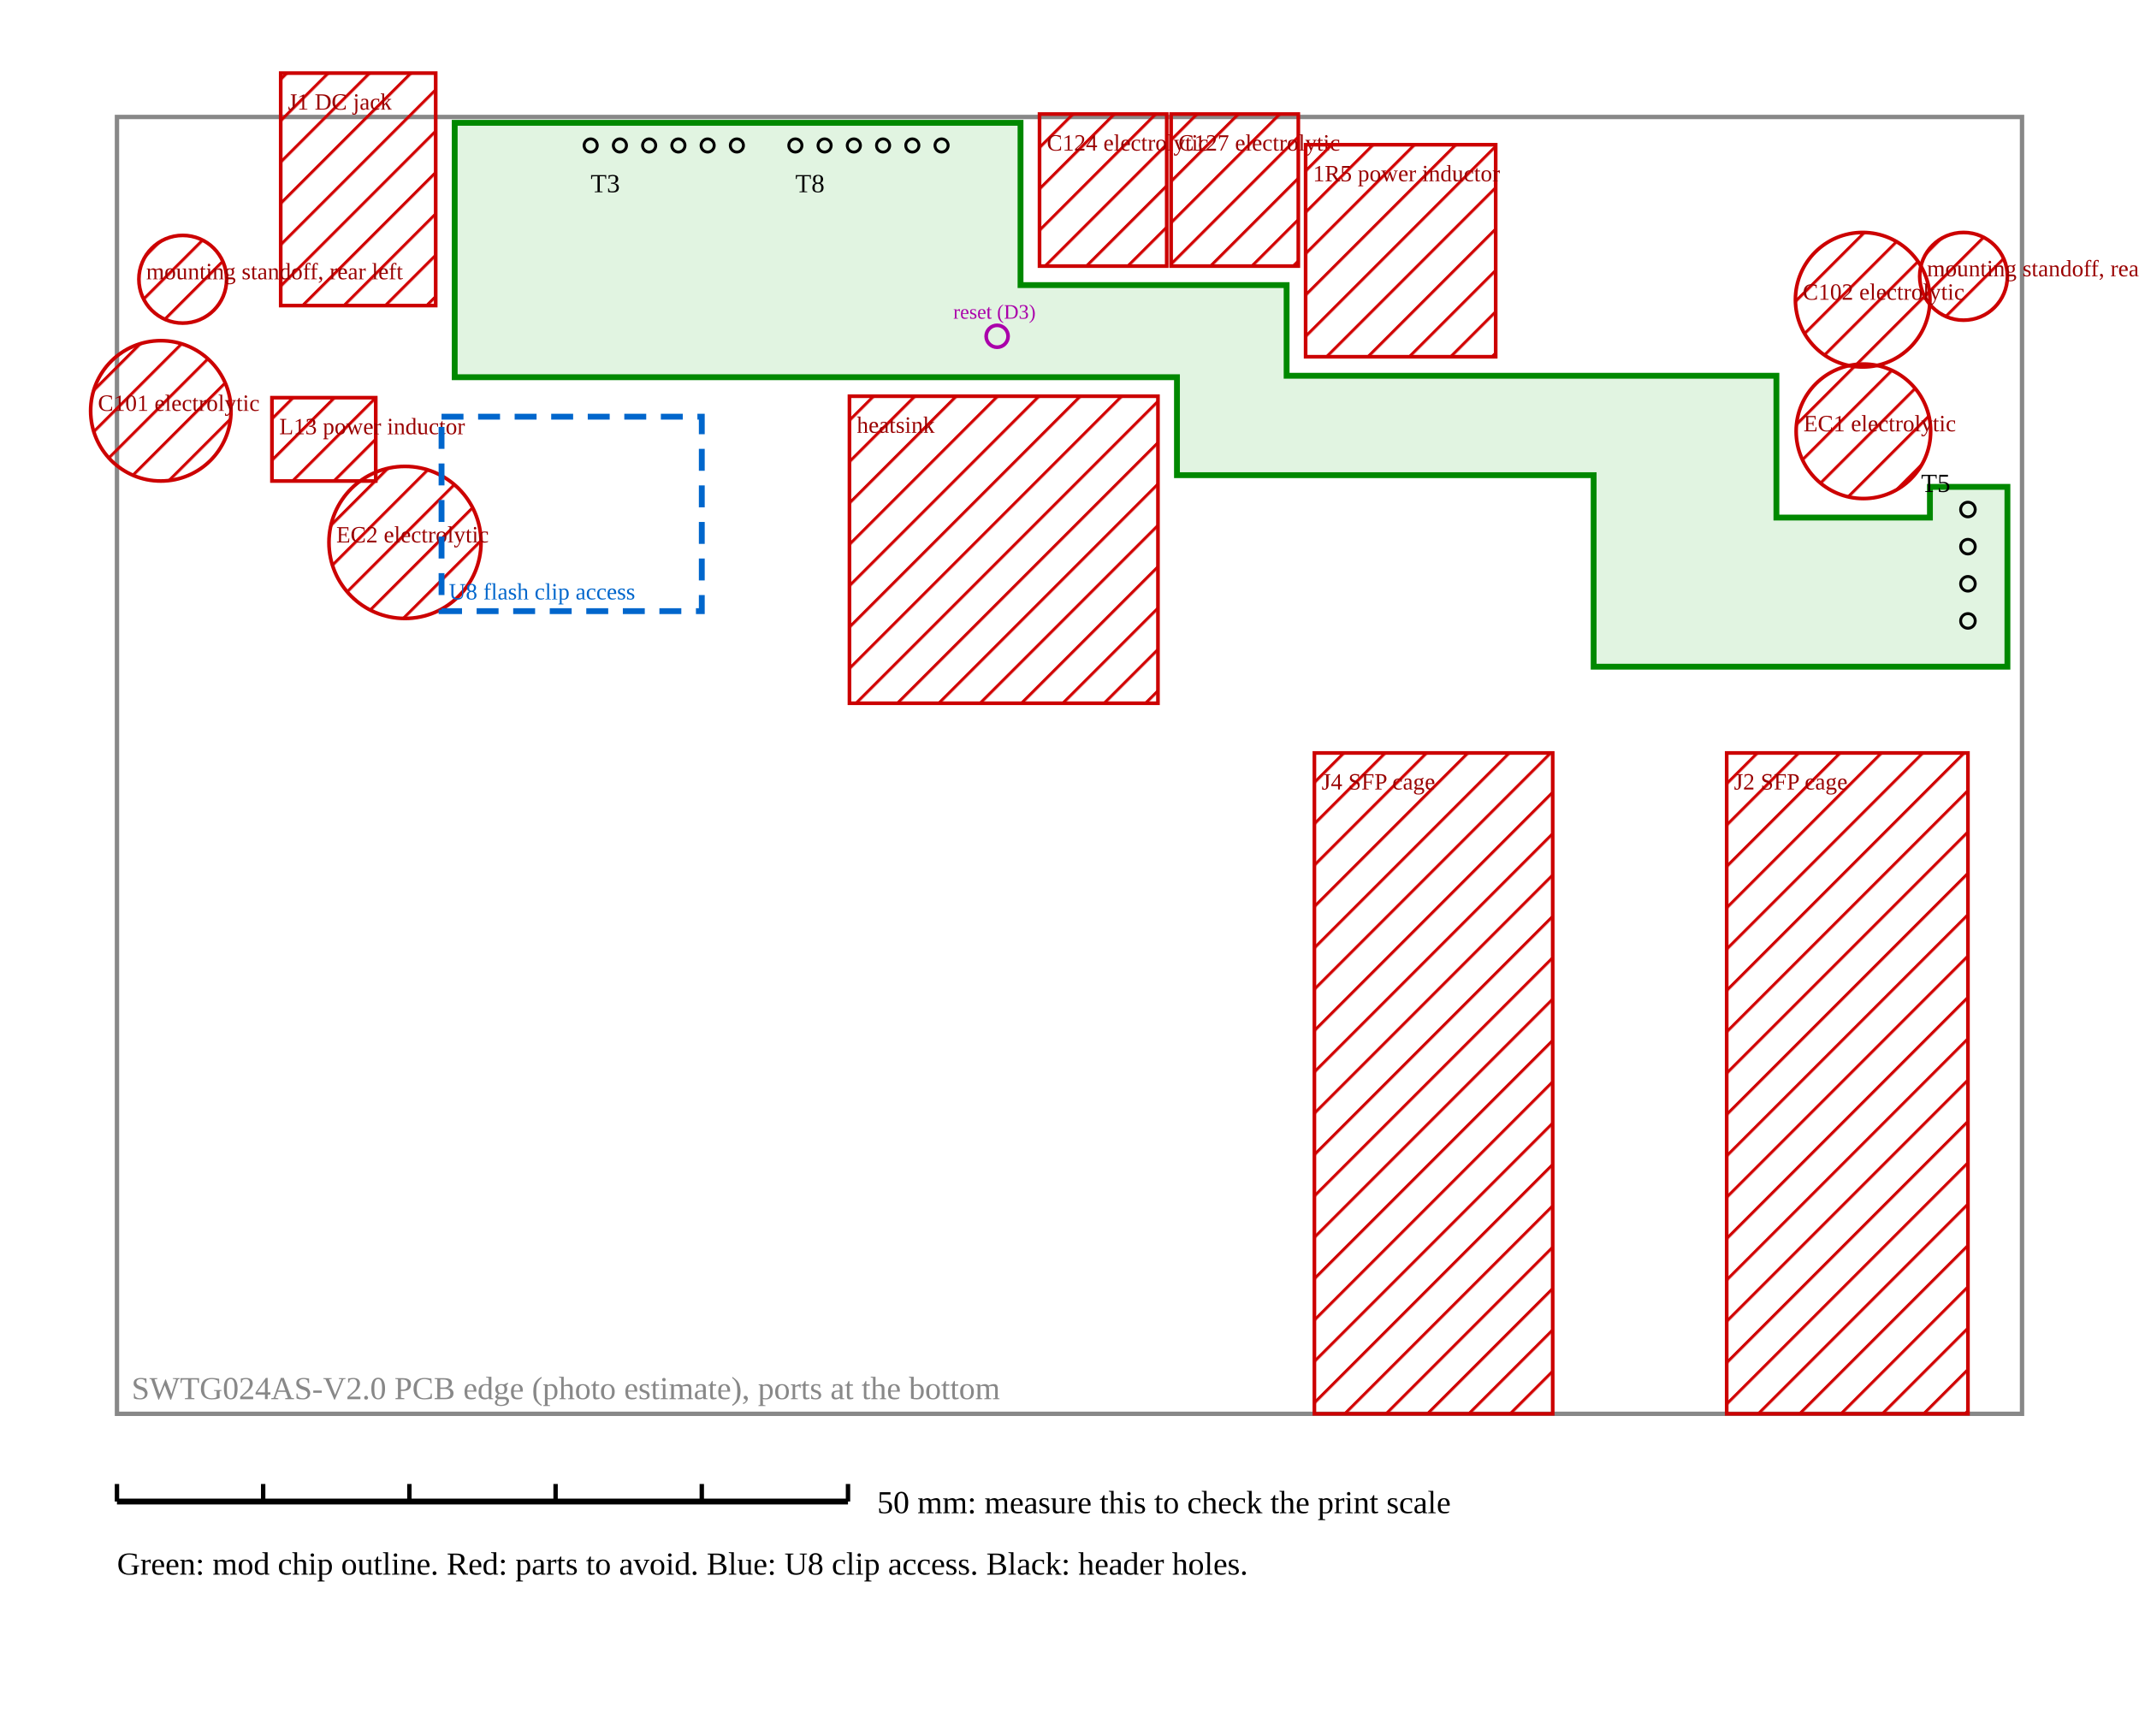
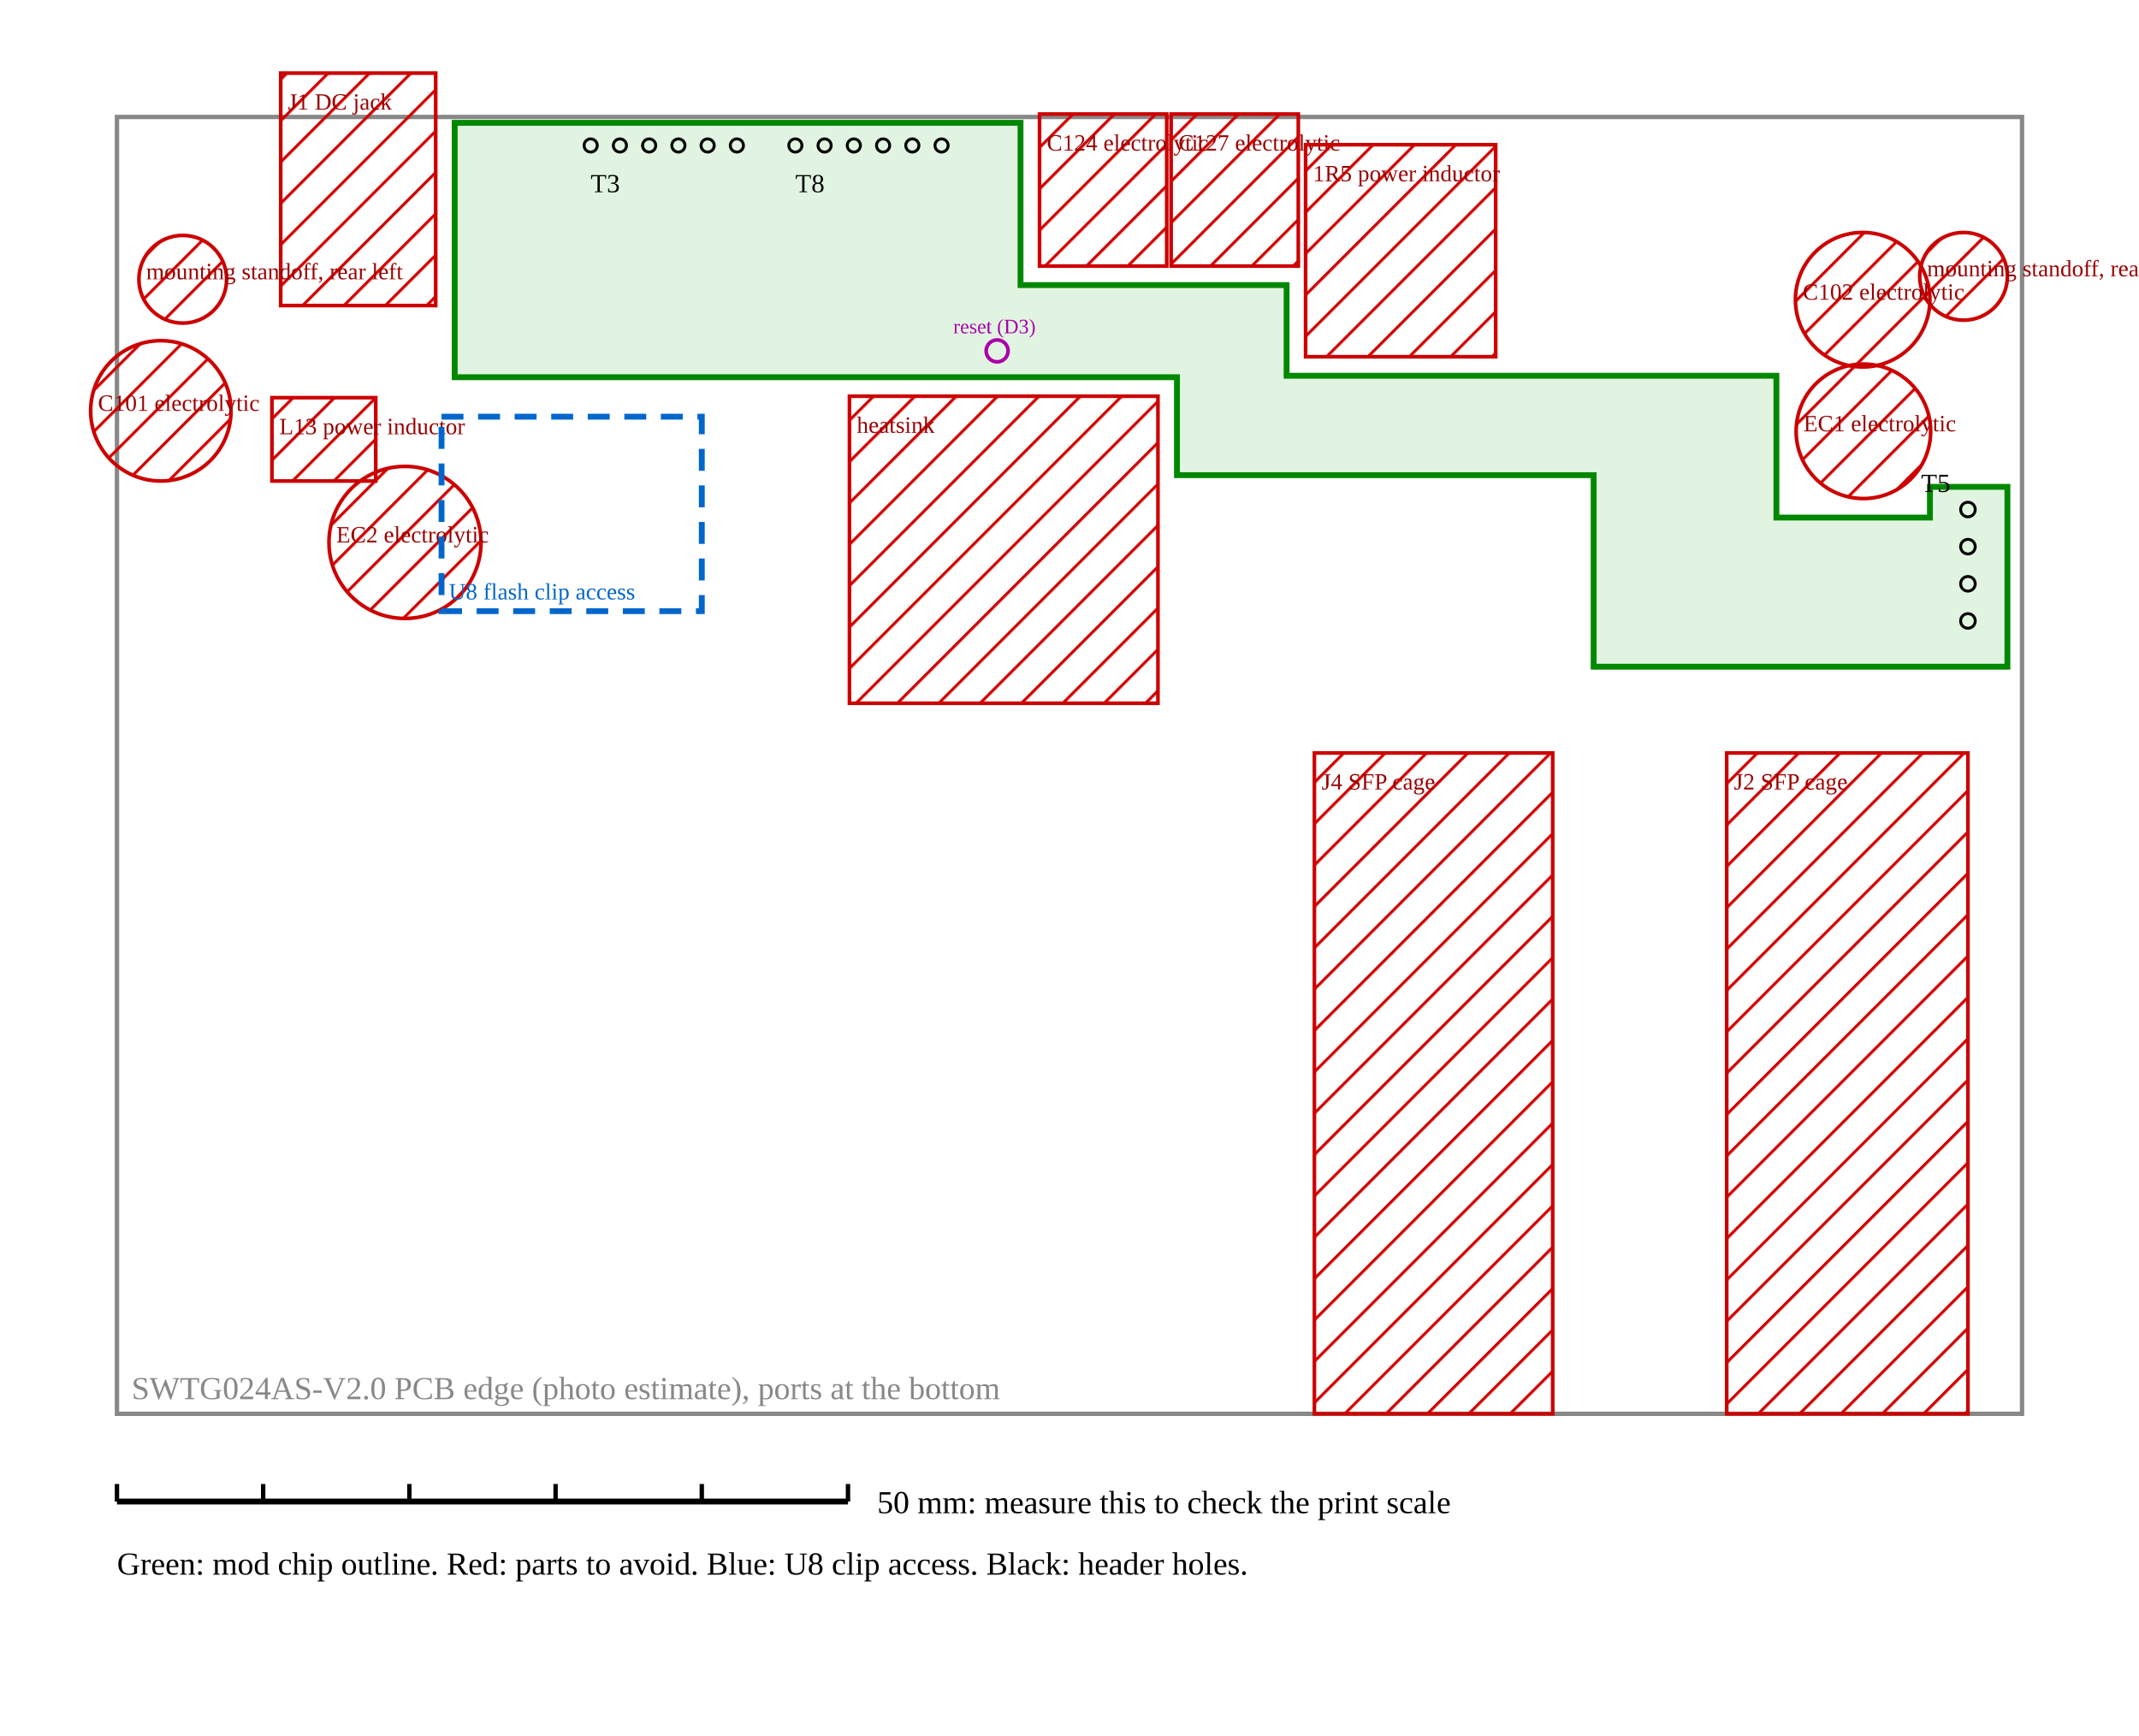
<svg xmlns="http://www.w3.org/2000/svg" width="146.3mm" height="118.7mm" viewBox="-8 -8 146.3 118.7">
  <defs>
    <pattern id="h" width="2" height="2" patternUnits="userSpaceOnUse" patternTransform="rotate(45)">
      <line x1="0" y1="0" x2="0" y2="2" stroke="#c00" stroke-width="0.4" />
    </pattern>
  </defs>
  <rect x="0" y="0" width="130.3" height="88.7" fill="none" stroke="#888" stroke-width="0.3" />
  <text x="1" y="87.7" font-size="2.2" fill="#888">SWTG024AS-V2.0 PCB edge (photo estimate), ports at the bottom</text>
  <rect x="11.2" y="-3" width="10.6" height="15.9" fill="url(#h)" stroke="#c00" stroke-width="0.25" />
  <text x="11.7" y="-0.5" font-size="1.6" fill="#900">J1 DC jack</text>
  <circle cx="3" cy="20.1" r="4.8" fill="url(#h)" stroke="#c00" stroke-width="0.25" />
  <text x="-1.3" y="20.1" font-size="1.6" fill="#900">C101 electrolytic</text>
  <circle cx="4.5" cy="11.1" r="3" fill="url(#h)" stroke="#c00" stroke-width="0.25" />
  <text x="2" y="11.1" font-size="1.6" fill="#900">mounting standoff, rear left</text>
  <circle cx="126.3" cy="10.9" r="3" fill="url(#h)" stroke="#c00" stroke-width="0.25" />
  <text x="123.8" y="10.9" font-size="1.6" fill="#900">mounting standoff, rear right</text>
  <circle cx="19.7" cy="29.1" r="5.2" fill="url(#h)" stroke="#c00" stroke-width="0.25" />
  <text x="15" y="29.1" font-size="1.6" fill="#900">EC2 electrolytic</text>
  <rect x="10.6" y="19.2" width="7.1" height="5.7" fill="url(#h)" stroke="#c00" stroke-width="0.25" />
  <text x="11.1" y="21.7" font-size="1.6" fill="#900">L13 power inductor</text>
  <rect x="63.1" y="-0.2" width="8.7" height="10.4" fill="url(#h)" stroke="#c00" stroke-width="0.25" />
  <text x="63.6" y="2.3" font-size="1.6" fill="#900">C124 electrolytic</text>
  <rect x="72.1" y="-0.2" width="8.7" height="10.4" fill="url(#h)" stroke="#c00" stroke-width="0.25" />
  <text x="72.6" y="2.3" font-size="1.6" fill="#900">C127 electrolytic</text>
  <rect x="81.3" y="1.9" width="13" height="14.5" fill="url(#h)" stroke="#c00" stroke-width="0.25" />
  <text x="81.8" y="4.4" font-size="1.6" fill="#900">1R5 power inductor</text>
  <rect x="50.1" y="19.1" width="21.1" height="21" fill="url(#h)" stroke="#c00" stroke-width="0.25" />
  <text x="50.6" y="21.6" font-size="1.6" fill="#900">heatsink</text>
  <circle cx="119.4" cy="12.5" r="4.6" fill="url(#h)" stroke="#c00" stroke-width="0.25" />
  <text x="115.3" y="12.5" font-size="1.6" fill="#900">C102 electrolytic</text>
  <circle cx="119.45" cy="21.5" r="4.6" fill="url(#h)" stroke="#c00" stroke-width="0.25" />
  <text x="115.35" y="21.5" font-size="1.6" fill="#900">EC1 electrolytic</text>
  <rect x="81.9" y="43.5" width="16.3" height="45.2" fill="url(#h)" stroke="#c00" stroke-width="0.25" />
  <text x="82.4" y="46" font-size="1.6" fill="#900">J4 SFP cage</text>
  <rect x="110.1" y="43.5" width="16.5" height="45.2" fill="url(#h)" stroke="#c00" stroke-width="0.25" />
  <text x="110.6" y="46" font-size="1.6" fill="#900">J2 SFP cage</text>
  <rect x="22.2" y="20.5" width="17.8" height="13.3" fill="none" stroke="#06c" stroke-width="0.4" stroke-dasharray="1.5,1" />
  <text x="22.7" y="33" font-size="1.6" fill="#06c">U8 flash clip access</text>
  <polygon points="23.1,0.4 61.8,0.4 61.8,11.5 80,11.5 80,17.7 113.5,17.7 113.5,27.4 124,27.4 124,25.3 129.3,25.3 129.3,37.6 101,37.6 101,24.5 72.5,24.5 72.5,17.8 23.1,17.8" fill="rgba(0,160,0,0.12)" stroke="#080" stroke-width="0.4" />
  <circle cx="32.4" cy="1.95" r="0.45" fill="none" stroke="#000" stroke-width="0.2" />
  <circle cx="34.4" cy="1.95" r="0.45" fill="none" stroke="#000" stroke-width="0.2" />
  <circle cx="36.4" cy="1.95" r="0.45" fill="none" stroke="#000" stroke-width="0.2" />
  <circle cx="38.4" cy="1.95" r="0.45" fill="none" stroke="#000" stroke-width="0.2" />
  <circle cx="40.4" cy="1.95" r="0.45" fill="none" stroke="#000" stroke-width="0.2" />
  <circle cx="42.4" cy="1.95" r="0.45" fill="none" stroke="#000" stroke-width="0.2" />
  <circle cx="46.4" cy="1.95" r="0.45" fill="none" stroke="#000" stroke-width="0.2" />
  <circle cx="48.4" cy="1.95" r="0.45" fill="none" stroke="#000" stroke-width="0.2" />
  <circle cx="50.4" cy="1.95" r="0.45" fill="none" stroke="#000" stroke-width="0.2" />
  <circle cx="52.4" cy="1.95" r="0.45" fill="none" stroke="#000" stroke-width="0.2" />
  <circle cx="54.4" cy="1.95" r="0.45" fill="none" stroke="#000" stroke-width="0.2" />
  <circle cx="56.4" cy="1.95" r="0.45" fill="none" stroke="#000" stroke-width="0.2" />
  <circle cx="126.6" cy="26.85" r="0.5" fill="none" stroke="#000" stroke-width="0.2" />
  <circle cx="126.6" cy="29.39" r="0.5" fill="none" stroke="#000" stroke-width="0.2" />
  <circle cx="126.6" cy="31.93" r="0.5" fill="none" stroke="#000" stroke-width="0.2" />
  <circle cx="126.6" cy="34.47" r="0.5" fill="none" stroke="#000" stroke-width="0.2" />
-   <circle cx="60.2" cy="15" r="0.75" fill="none" stroke="#a0a" stroke-width="0.25" />
+   <circle cx="60.2" cy="16" r="0.75" fill="none" stroke="#a0a" stroke-width="0.25" />
  <text x="32.4" y="5.15" font-size="1.8">T3</text>
  <text x="46.4" y="5.15" font-size="1.8">T8</text>
  <text x="123.4" y="25.65" font-size="1.8">T5</text>
-   <text x="57.2" y="13.8" font-size="1.4" fill="#a0a">reset (D3)</text>
+   <text x="57.2" y="14.8" font-size="1.4" fill="#a0a">reset (D3)</text>
  <line x1="0" y1="94.7" x2="50" y2="94.7" stroke="#000" stroke-width="0.4" />
  <line x1="0" y1="93.5" x2="0" y2="94.7" stroke="#000" stroke-width="0.3" />
  <line x1="10" y1="93.5" x2="10" y2="94.7" stroke="#000" stroke-width="0.3" />
  <line x1="20" y1="93.5" x2="20" y2="94.7" stroke="#000" stroke-width="0.3" />
  <line x1="30" y1="93.5" x2="30" y2="94.7" stroke="#000" stroke-width="0.3" />
  <line x1="40" y1="93.5" x2="40" y2="94.7" stroke="#000" stroke-width="0.3" />
  <line x1="50" y1="93.5" x2="50" y2="94.7" stroke="#000" stroke-width="0.3" />
  <text x="52" y="95.5" font-size="2.2">50 mm: measure this to check the print scale</text>
  <text x="0" y="99.7" font-size="2.2">Green: mod chip outline. Red: parts to avoid. Blue: U8 clip access. Black: header holes.</text>
</svg>
